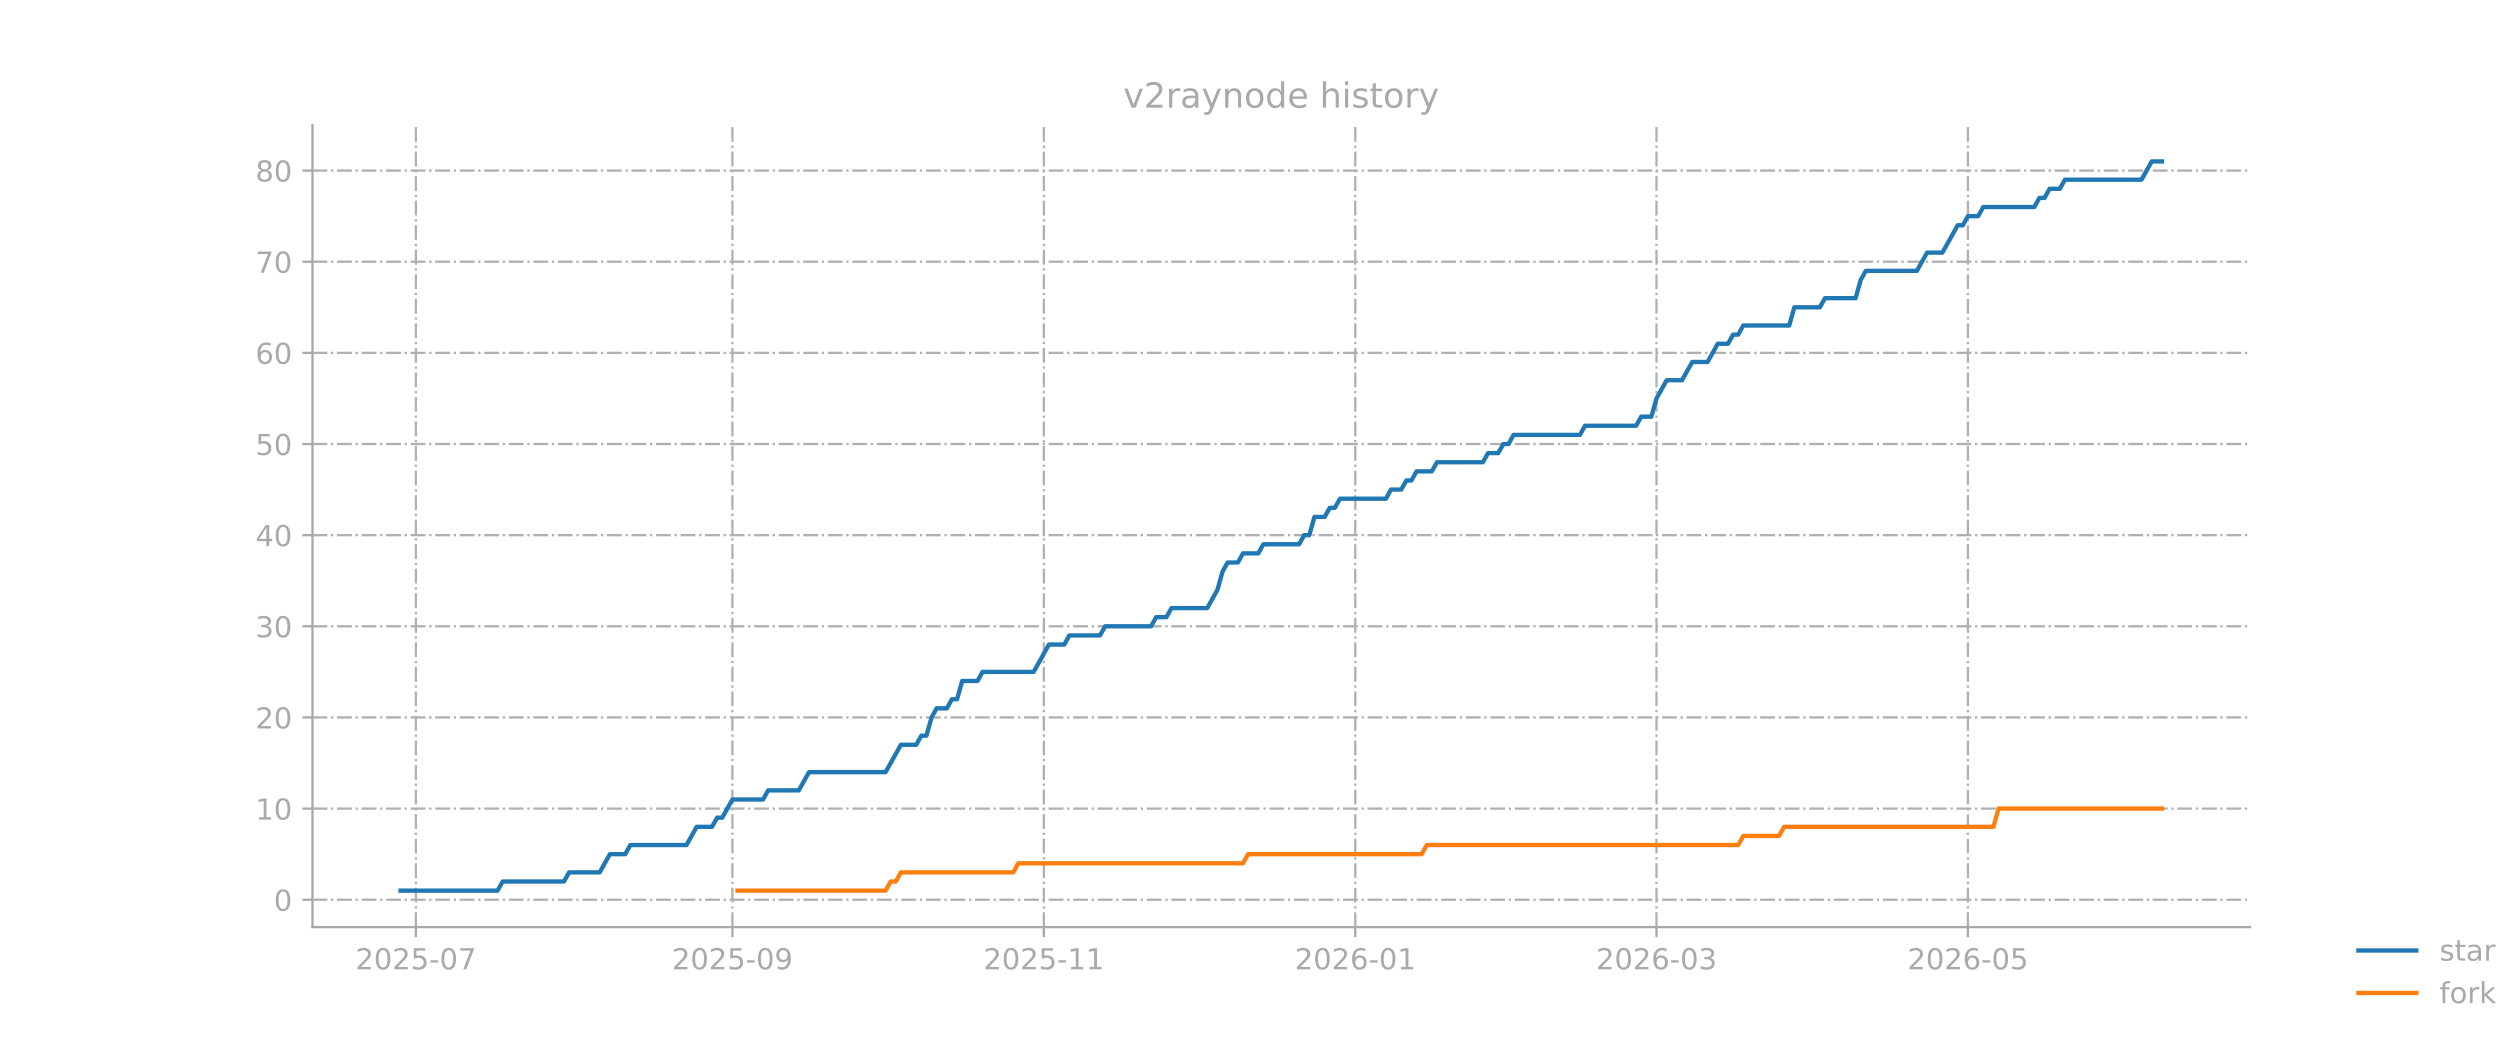
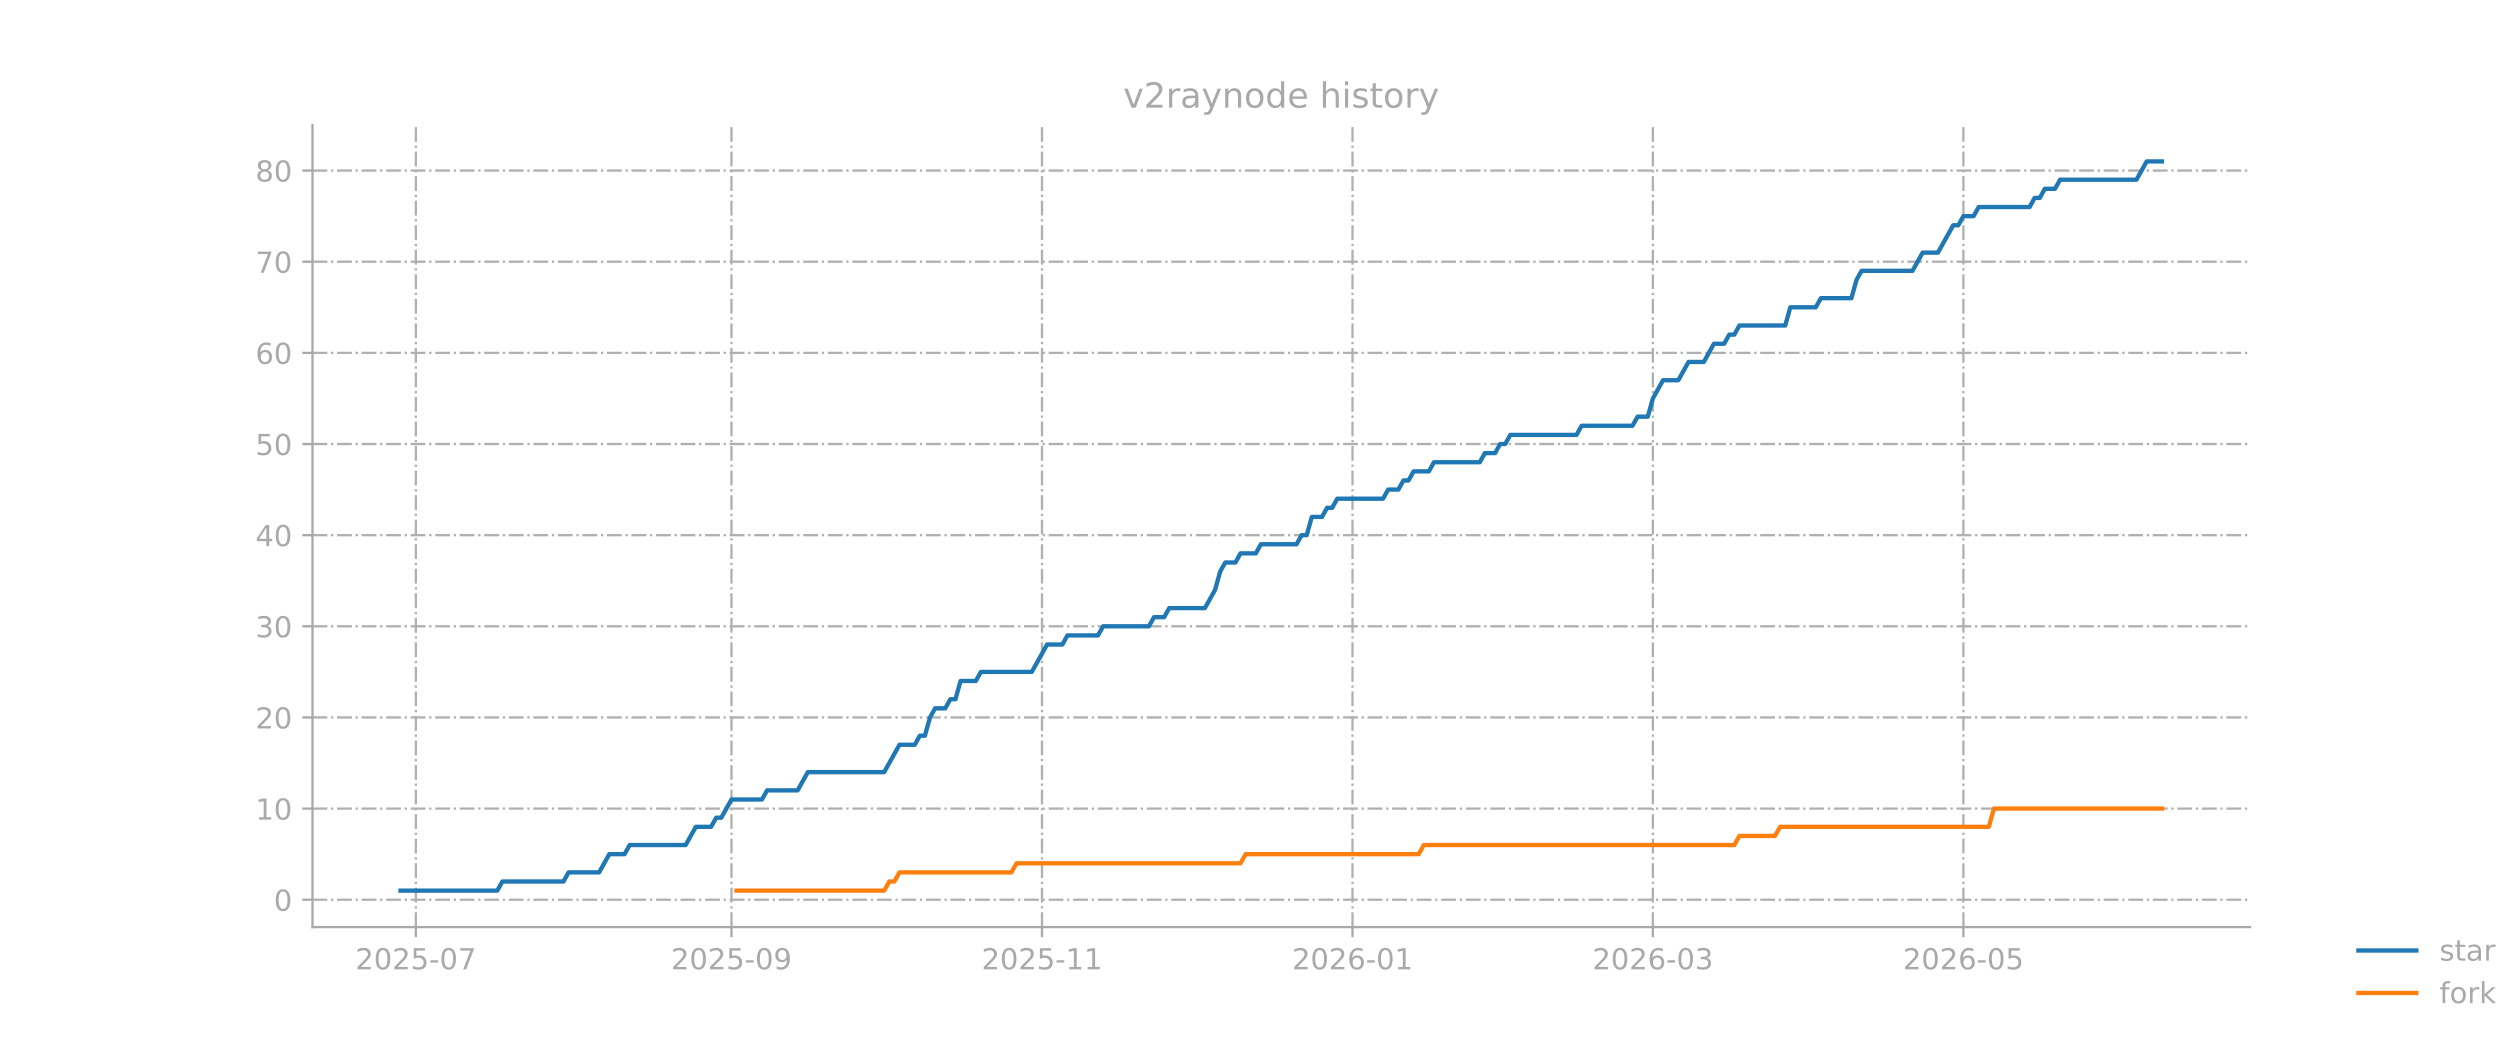
<svg xmlns="http://www.w3.org/2000/svg" xmlns:xlink="http://www.w3.org/1999/xlink" width="864pt" height="360pt" viewBox="0 0 864 360" version="1.1">
  <defs>
    <style type="text/css">*{stroke-linejoin: round; stroke-linecap: butt}</style>
  </defs>
  <g id="figure_1">
    <g id="patch_1">
      <path d="M 0 360  L 864 360  L 864 0  L 0 0  L 0 360  z " style="fill: none; opacity: 0" />
    </g>
    <g id="axes_1">
      <g id="patch_2">
        <path d="M 108 320.4  L 777.6 320.4  L 777.6 43.2  L 108 43.2  L 108 320.4  z " style="fill: none; opacity: 0" />
      </g>
      <g id="matplotlib.axis_1">
        <g id="xtick_1">
          <g id="line2d_1">
-             <path d="M 143.73 320.4  L 143.73 43.2  " clip-path="url(#pd74d52bba5)" style="fill: none; stroke-dasharray: 5.12,1.28,0.8,1.28; stroke-dashoffset: 0; stroke: #b0b0b0; stroke-width: 0.8" />
+             <path d="M 143.714 320.4  L 143.714 43.2  " clip-path="url(#p97d0ba4c2c)" style="fill: none; stroke-dasharray: 5.12,1.28,0.8,1.28; stroke-dashoffset: 0; stroke: #b0b0b0; stroke-width: 0.8" />
          </g>
          <g id="line2d_2">
            <defs>
-               <path id="md2dadc2d61" d="M 0 0  L 0 3.5  " style="stroke: #a9a9a9; stroke-width: 0.8" />
+               <path id="m8e3e4c1f73" d="M 0 0  L 0 3.5  " style="stroke: #a9a9a9; stroke-width: 0.8" />
            </defs>
            <g>
-               <use xlink:href="#md2dadc2d61" x="143.73" y="320.4" style="fill: #a9a9a9; stroke: #a9a9a9; stroke-width: 0.8" />
+               <use xlink:href="#m8e3e4c1f73" x="143.714" y="320.4" style="fill: #a9a9a9; stroke: #a9a9a9; stroke-width: 0.8" />
            </g>
          </g>
          <g id="text_1">
-             <g style="fill: #a9a9a9" transform="translate(122.8382 334.9984) scale(0.1 -0.1)">
+             <g style="fill: #a9a9a9" transform="translate(122.8229 334.9984) scale(0.1 -0.1)">
              <defs>
                <path id="DejaVuSans-32" d="M 1228 531  L 3431 531  L 3431 0  L 469 0  L 469 531  Q 828 903 1448 1529  Q 2069 2156 2228 2338  Q 2531 2678 2651 2914  Q 2772 3150 2772 3378  Q 2772 3750 2511 3984  Q 2250 4219 1831 4219  Q 1534 4219 1204 4116  Q 875 4013 500 3803  L 500 4441  Q 881 4594 1212 4672  Q 1544 4750 1819 4750  Q 2544 4750 2975 4387  Q 3406 4025 3406 3419  Q 3406 3131 3298 2873  Q 3191 2616 2906 2266  Q 2828 2175 2409 1742  Q 1991 1309 1228 531  z " transform="scale(0.015625)" />
                <path id="DejaVuSans-30" d="M 2034 4250  Q 1547 4250 1301 3770  Q 1056 3291 1056 2328  Q 1056 1369 1301 889  Q 1547 409 2034 409  Q 2525 409 2770 889  Q 3016 1369 3016 2328  Q 3016 3291 2770 3770  Q 2525 4250 2034 4250  z M 2034 4750  Q 2819 4750 3233 4129  Q 3647 3509 3647 2328  Q 3647 1150 3233 529  Q 2819 -91 2034 -91  Q 1250 -91 836 529  Q 422 1150 422 2328  Q 422 3509 836 4129  Q 1250 4750 2034 4750  z " transform="scale(0.015625)" />
                <path id="DejaVuSans-35" d="M 691 4666  L 3169 4666  L 3169 4134  L 1269 4134  L 1269 2991  Q 1406 3038 1543 3061  Q 1681 3084 1819 3084  Q 2600 3084 3056 2656  Q 3513 2228 3513 1497  Q 3513 744 3044 326  Q 2575 -91 1722 -91  Q 1428 -91 1123 -41  Q 819 9 494 109  L 494 744  Q 775 591 1075 516  Q 1375 441 1709 441  Q 2250 441 2565 725  Q 2881 1009 2881 1497  Q 2881 1984 2565 2268  Q 2250 2553 1709 2553  Q 1456 2553 1204 2497  Q 953 2441 691 2322  L 691 4666  z " transform="scale(0.015625)" />
                <path id="DejaVuSans-2d" d="M 313 2009  L 1997 2009  L 1997 1497  L 313 1497  L 313 2009  z " transform="scale(0.015625)" />
                <path id="DejaVuSans-37" d="M 525 4666  L 3525 4666  L 3525 4397  L 1831 0  L 1172 0  L 2766 4134  L 525 4134  L 525 4666  z " transform="scale(0.015625)" />
              </defs>
              <use xlink:href="#DejaVuSans-32" />
              <use xlink:href="#DejaVuSans-30" transform="translate(63.62305 0)" />
              <use xlink:href="#DejaVuSans-32" transform="translate(127.2461 0)" />
              <use xlink:href="#DejaVuSans-35" transform="translate(190.8691 0)" />
              <use xlink:href="#DejaVuSans-2d" transform="translate(254.4922 0)" />
              <use xlink:href="#DejaVuSans-30" transform="translate(290.5762 0)" />
              <use xlink:href="#DejaVuSans-37" transform="translate(354.1992 0)" />
            </g>
          </g>
        </g>
        <g id="xtick_2">
          <g id="line2d_3">
-             <path d="M 253.124 320.4  L 253.124 43.2  " clip-path="url(#pd74d52bba5)" style="fill: none; stroke-dasharray: 5.12,1.28,0.8,1.28; stroke-dashoffset: 0; stroke: #b0b0b0; stroke-width: 0.8" />
+             <path d="M 252.793 320.4  L 252.793 43.2  " clip-path="url(#p97d0ba4c2c)" style="fill: none; stroke-dasharray: 5.12,1.28,0.8,1.28; stroke-dashoffset: 0; stroke: #b0b0b0; stroke-width: 0.8" />
          </g>
          <g id="line2d_4">
            <g>
-               <use xlink:href="#md2dadc2d61" x="253.124" y="320.4" style="fill: #a9a9a9; stroke: #a9a9a9; stroke-width: 0.8" />
+               <use xlink:href="#m8e3e4c1f73" x="252.793" y="320.4" style="fill: #a9a9a9; stroke: #a9a9a9; stroke-width: 0.8" />
            </g>
          </g>
          <g id="text_2">
-             <g style="fill: #a9a9a9" transform="translate(232.2327 334.9984) scale(0.1 -0.1)">
+             <g style="fill: #a9a9a9" transform="translate(231.9012 334.9984) scale(0.1 -0.1)">
              <defs>
                <path id="DejaVuSans-39" d="M 703 97  L 703 672  Q 941 559 1184 500  Q 1428 441 1663 441  Q 2288 441 2617 861  Q 2947 1281 2994 2138  Q 2813 1869 2534 1725  Q 2256 1581 1919 1581  Q 1219 1581 811 2004  Q 403 2428 403 3163  Q 403 3881 828 4315  Q 1253 4750 1959 4750  Q 2769 4750 3195 4129  Q 3622 3509 3622 2328  Q 3622 1225 3098 567  Q 2575 -91 1691 -91  Q 1453 -91 1209 -44  Q 966 3 703 97  z M 1959 2075  Q 2384 2075 2632 2365  Q 2881 2656 2881 3163  Q 2881 3666 2632 3958  Q 2384 4250 1959 4250  Q 1534 4250 1286 3958  Q 1038 3666 1038 3163  Q 1038 2656 1286 2365  Q 1534 2075 1959 2075  z " transform="scale(0.015625)" />
              </defs>
              <use xlink:href="#DejaVuSans-32" />
              <use xlink:href="#DejaVuSans-30" transform="translate(63.62305 0)" />
              <use xlink:href="#DejaVuSans-32" transform="translate(127.2461 0)" />
              <use xlink:href="#DejaVuSans-35" transform="translate(190.8691 0)" />
              <use xlink:href="#DejaVuSans-2d" transform="translate(254.4922 0)" />
              <use xlink:href="#DejaVuSans-30" transform="translate(290.5762 0)" />
              <use xlink:href="#DejaVuSans-39" transform="translate(354.1992 0)" />
            </g>
          </g>
        </g>
        <g id="xtick_3">
          <g id="line2d_5">
-             <path d="M 360.754 320.4  L 360.754 43.2  " clip-path="url(#pd74d52bba5)" style="fill: none; stroke-dasharray: 5.12,1.28,0.8,1.28; stroke-dashoffset: 0; stroke: #b0b0b0; stroke-width: 0.8" />
+             <path d="M 360.112 320.4  L 360.112 43.2  " clip-path="url(#p97d0ba4c2c)" style="fill: none; stroke-dasharray: 5.12,1.28,0.8,1.28; stroke-dashoffset: 0; stroke: #b0b0b0; stroke-width: 0.8" />
          </g>
          <g id="line2d_6">
            <g>
-               <use xlink:href="#md2dadc2d61" x="360.754" y="320.4" style="fill: #a9a9a9; stroke: #a9a9a9; stroke-width: 0.8" />
+               <use xlink:href="#m8e3e4c1f73" x="360.112" y="320.4" style="fill: #a9a9a9; stroke: #a9a9a9; stroke-width: 0.8" />
            </g>
          </g>
          <g id="text_3">
-             <g style="fill: #a9a9a9" transform="translate(339.8627 334.9984) scale(0.1 -0.1)">
+             <g style="fill: #a9a9a9" transform="translate(339.2202 334.9984) scale(0.1 -0.1)">
              <defs>
                <path id="DejaVuSans-31" d="M 794 531  L 1825 531  L 1825 4091  L 703 3866  L 703 4441  L 1819 4666  L 2450 4666  L 2450 531  L 3481 531  L 3481 0  L 794 0  L 794 531  z " transform="scale(0.015625)" />
              </defs>
              <use xlink:href="#DejaVuSans-32" />
              <use xlink:href="#DejaVuSans-30" transform="translate(63.62305 0)" />
              <use xlink:href="#DejaVuSans-32" transform="translate(127.2461 0)" />
              <use xlink:href="#DejaVuSans-35" transform="translate(190.8691 0)" />
              <use xlink:href="#DejaVuSans-2d" transform="translate(254.4922 0)" />
              <use xlink:href="#DejaVuSans-31" transform="translate(290.5762 0)" />
              <use xlink:href="#DejaVuSans-31" transform="translate(354.1992 0)" />
            </g>
          </g>
        </g>
        <g id="xtick_4">
          <g id="line2d_7">
-             <path d="M 468.384 320.4  L 468.384 43.2  " clip-path="url(#pd74d52bba5)" style="fill: none; stroke-dasharray: 5.12,1.28,0.8,1.28; stroke-dashoffset: 0; stroke: #b0b0b0; stroke-width: 0.8" />
+             <path d="M 467.431 320.4  L 467.431 43.2  " clip-path="url(#p97d0ba4c2c)" style="fill: none; stroke-dasharray: 5.12,1.28,0.8,1.28; stroke-dashoffset: 0; stroke: #b0b0b0; stroke-width: 0.8" />
          </g>
          <g id="line2d_8">
            <g>
-               <use xlink:href="#md2dadc2d61" x="468.384" y="320.4" style="fill: #a9a9a9; stroke: #a9a9a9; stroke-width: 0.8" />
+               <use xlink:href="#m8e3e4c1f73" x="467.431" y="320.4" style="fill: #a9a9a9; stroke: #a9a9a9; stroke-width: 0.8" />
            </g>
          </g>
          <g id="text_4">
-             <g style="fill: #a9a9a9" transform="translate(447.4928 334.9984) scale(0.1 -0.1)">
+             <g style="fill: #a9a9a9" transform="translate(446.5392 334.9984) scale(0.1 -0.1)">
              <defs>
                <path id="DejaVuSans-36" d="M 2113 2584  Q 1688 2584 1439 2293  Q 1191 2003 1191 1497  Q 1191 994 1439 701  Q 1688 409 2113 409  Q 2538 409 2786 701  Q 3034 994 3034 1497  Q 3034 2003 2786 2293  Q 2538 2584 2113 2584  z M 3366 4563  L 3366 3988  Q 3128 4100 2886 4159  Q 2644 4219 2406 4219  Q 1781 4219 1451 3797  Q 1122 3375 1075 2522  Q 1259 2794 1537 2939  Q 1816 3084 2150 3084  Q 2853 3084 3261 2657  Q 3669 2231 3669 1497  Q 3669 778 3244 343  Q 2819 -91 2113 -91  Q 1303 -91 875 529  Q 447 1150 447 2328  Q 447 3434 972 4092  Q 1497 4750 2381 4750  Q 2619 4750 2861 4703  Q 3103 4656 3366 4563  z " transform="scale(0.015625)" />
              </defs>
              <use xlink:href="#DejaVuSans-32" />
              <use xlink:href="#DejaVuSans-30" transform="translate(63.62305 0)" />
              <use xlink:href="#DejaVuSans-32" transform="translate(127.2461 0)" />
              <use xlink:href="#DejaVuSans-36" transform="translate(190.8691 0)" />
              <use xlink:href="#DejaVuSans-2d" transform="translate(254.4922 0)" />
              <use xlink:href="#DejaVuSans-30" transform="translate(290.5762 0)" />
              <use xlink:href="#DejaVuSans-31" transform="translate(354.1992 0)" />
            </g>
          </g>
        </g>
        <g id="xtick_5">
          <g id="line2d_9">
-             <path d="M 572.485 320.4  L 572.485 43.2  " clip-path="url(#pd74d52bba5)" style="fill: none; stroke-dasharray: 5.12,1.28,0.8,1.28; stroke-dashoffset: 0; stroke: #b0b0b0; stroke-width: 0.8" />
+             <path d="M 571.231 320.4  L 571.231 43.2  " clip-path="url(#p97d0ba4c2c)" style="fill: none; stroke-dasharray: 5.12,1.28,0.8,1.28; stroke-dashoffset: 0; stroke: #b0b0b0; stroke-width: 0.8" />
          </g>
          <g id="line2d_10">
            <g>
-               <use xlink:href="#md2dadc2d61" x="572.485" y="320.4" style="fill: #a9a9a9; stroke: #a9a9a9; stroke-width: 0.8" />
+               <use xlink:href="#m8e3e4c1f73" x="571.231" y="320.4" style="fill: #a9a9a9; stroke: #a9a9a9; stroke-width: 0.8" />
            </g>
          </g>
          <g id="text_5">
-             <g style="fill: #a9a9a9" transform="translate(551.594 334.9984) scale(0.1 -0.1)">
+             <g style="fill: #a9a9a9" transform="translate(550.3395 334.9984) scale(0.1 -0.1)">
              <defs>
                <path id="DejaVuSans-33" d="M 2597 2516  Q 3050 2419 3304 2112  Q 3559 1806 3559 1356  Q 3559 666 3084 287  Q 2609 -91 1734 -91  Q 1441 -91 1130 -33  Q 819 25 488 141  L 488 750  Q 750 597 1062 519  Q 1375 441 1716 441  Q 2309 441 2620 675  Q 2931 909 2931 1356  Q 2931 1769 2642 2001  Q 2353 2234 1838 2234  L 1294 2234  L 1294 2753  L 1863 2753  Q 2328 2753 2575 2939  Q 2822 3125 2822 3475  Q 2822 3834 2567 4026  Q 2313 4219 1838 4219  Q 1578 4219 1281 4162  Q 984 4106 628 3988  L 628 4550  Q 988 4650 1302 4700  Q 1616 4750 1894 4750  Q 2613 4750 3031 4423  Q 3450 4097 3450 3541  Q 3450 3153 3228 2886  Q 3006 2619 2597 2516  z " transform="scale(0.015625)" />
              </defs>
              <use xlink:href="#DejaVuSans-32" />
              <use xlink:href="#DejaVuSans-30" transform="translate(63.62305 0)" />
              <use xlink:href="#DejaVuSans-32" transform="translate(127.2461 0)" />
              <use xlink:href="#DejaVuSans-36" transform="translate(190.8691 0)" />
              <use xlink:href="#DejaVuSans-2d" transform="translate(254.4922 0)" />
              <use xlink:href="#DejaVuSans-30" transform="translate(290.5762 0)" />
              <use xlink:href="#DejaVuSans-33" transform="translate(354.1992 0)" />
            </g>
          </g>
        </g>
        <g id="xtick_6">
          <g id="line2d_11">
-             <path d="M 680.115 320.4  L 680.115 43.2  " clip-path="url(#pd74d52bba5)" style="fill: none; stroke-dasharray: 5.12,1.28,0.8,1.28; stroke-dashoffset: 0; stroke: #b0b0b0; stroke-width: 0.8" />
+             <path d="M 678.55 320.4  L 678.55 43.2  " clip-path="url(#p97d0ba4c2c)" style="fill: none; stroke-dasharray: 5.12,1.28,0.8,1.28; stroke-dashoffset: 0; stroke: #b0b0b0; stroke-width: 0.8" />
          </g>
          <g id="line2d_12">
            <g>
-               <use xlink:href="#md2dadc2d61" x="680.115" y="320.4" style="fill: #a9a9a9; stroke: #a9a9a9; stroke-width: 0.8" />
+               <use xlink:href="#m8e3e4c1f73" x="678.55" y="320.4" style="fill: #a9a9a9; stroke: #a9a9a9; stroke-width: 0.8" />
            </g>
          </g>
          <g id="text_6">
-             <g style="fill: #a9a9a9" transform="translate(659.224 334.9984) scale(0.1 -0.1)">
+             <g style="fill: #a9a9a9" transform="translate(657.6585 334.9984) scale(0.1 -0.1)">
              <use xlink:href="#DejaVuSans-32" />
              <use xlink:href="#DejaVuSans-30" transform="translate(63.62305 0)" />
              <use xlink:href="#DejaVuSans-32" transform="translate(127.2461 0)" />
              <use xlink:href="#DejaVuSans-36" transform="translate(190.8691 0)" />
              <use xlink:href="#DejaVuSans-2d" transform="translate(254.4922 0)" />
              <use xlink:href="#DejaVuSans-30" transform="translate(290.5762 0)" />
              <use xlink:href="#DejaVuSans-35" transform="translate(354.1992 0)" />
            </g>
          </g>
        </g>
      </g>
      <g id="matplotlib.axis_2">
        <g id="ytick_1">
          <g id="line2d_13">
-             <path d="M 108 310.95  L 777.6 310.95  " clip-path="url(#pd74d52bba5)" style="fill: none; stroke-dasharray: 5.12,1.28,0.8,1.28; stroke-dashoffset: 0; stroke: #b0b0b0; stroke-width: 0.8" />
+             <path d="M 108 310.95  L 777.6 310.95  " clip-path="url(#p97d0ba4c2c)" style="fill: none; stroke-dasharray: 5.12,1.28,0.8,1.28; stroke-dashoffset: 0; stroke: #b0b0b0; stroke-width: 0.8" />
          </g>
          <g id="line2d_14">
            <defs>
-               <path id="mb1d647d93f" d="M 0 0  L -3.5 0  " style="stroke: #a9a9a9; stroke-width: 0.8" />
+               <path id="mb22a4bbfd2" d="M 0 0  L -3.5 0  " style="stroke: #a9a9a9; stroke-width: 0.8" />
            </defs>
            <g>
-               <use xlink:href="#mb1d647d93f" x="108" y="310.95" style="fill: #a9a9a9; stroke: #a9a9a9; stroke-width: 0.8" />
+               <use xlink:href="#mb22a4bbfd2" x="108" y="310.95" style="fill: #a9a9a9; stroke: #a9a9a9; stroke-width: 0.8" />
            </g>
          </g>
          <g id="text_7">
            <g style="fill: #a9a9a9" transform="translate(94.6375 314.7492) scale(0.1 -0.1)">
              <use xlink:href="#DejaVuSans-30" />
            </g>
          </g>
        </g>
        <g id="ytick_2">
          <g id="line2d_15">
-             <path d="M 108 279.45  L 777.6 279.45  " clip-path="url(#pd74d52bba5)" style="fill: none; stroke-dasharray: 5.12,1.28,0.8,1.28; stroke-dashoffset: 0; stroke: #b0b0b0; stroke-width: 0.8" />
+             <path d="M 108 279.45  L 777.6 279.45  " clip-path="url(#p97d0ba4c2c)" style="fill: none; stroke-dasharray: 5.12,1.28,0.8,1.28; stroke-dashoffset: 0; stroke: #b0b0b0; stroke-width: 0.8" />
          </g>
          <g id="line2d_16">
            <g>
-               <use xlink:href="#mb1d647d93f" x="108" y="279.45" style="fill: #a9a9a9; stroke: #a9a9a9; stroke-width: 0.8" />
+               <use xlink:href="#mb22a4bbfd2" x="108" y="279.45" style="fill: #a9a9a9; stroke: #a9a9a9; stroke-width: 0.8" />
            </g>
          </g>
          <g id="text_8">
            <g style="fill: #a9a9a9" transform="translate(88.275 283.2492) scale(0.1 -0.1)">
              <use xlink:href="#DejaVuSans-31" />
              <use xlink:href="#DejaVuSans-30" transform="translate(63.62305 0)" />
            </g>
          </g>
        </g>
        <g id="ytick_3">
          <g id="line2d_17">
-             <path d="M 108 247.95  L 777.6 247.95  " clip-path="url(#pd74d52bba5)" style="fill: none; stroke-dasharray: 5.12,1.28,0.8,1.28; stroke-dashoffset: 0; stroke: #b0b0b0; stroke-width: 0.8" />
+             <path d="M 108 247.95  L 777.6 247.95  " clip-path="url(#p97d0ba4c2c)" style="fill: none; stroke-dasharray: 5.12,1.28,0.8,1.28; stroke-dashoffset: 0; stroke: #b0b0b0; stroke-width: 0.8" />
          </g>
          <g id="line2d_18">
            <g>
-               <use xlink:href="#mb1d647d93f" x="108" y="247.95" style="fill: #a9a9a9; stroke: #a9a9a9; stroke-width: 0.8" />
+               <use xlink:href="#mb22a4bbfd2" x="108" y="247.95" style="fill: #a9a9a9; stroke: #a9a9a9; stroke-width: 0.8" />
            </g>
          </g>
          <g id="text_9">
            <g style="fill: #a9a9a9" transform="translate(88.275 251.7492) scale(0.1 -0.1)">
              <use xlink:href="#DejaVuSans-32" />
              <use xlink:href="#DejaVuSans-30" transform="translate(63.62305 0)" />
            </g>
          </g>
        </g>
        <g id="ytick_4">
          <g id="line2d_19">
-             <path d="M 108 216.45  L 777.6 216.45  " clip-path="url(#pd74d52bba5)" style="fill: none; stroke-dasharray: 5.12,1.28,0.8,1.28; stroke-dashoffset: 0; stroke: #b0b0b0; stroke-width: 0.8" />
+             <path d="M 108 216.45  L 777.6 216.45  " clip-path="url(#p97d0ba4c2c)" style="fill: none; stroke-dasharray: 5.12,1.28,0.8,1.28; stroke-dashoffset: 0; stroke: #b0b0b0; stroke-width: 0.8" />
          </g>
          <g id="line2d_20">
            <g>
-               <use xlink:href="#mb1d647d93f" x="108" y="216.45" style="fill: #a9a9a9; stroke: #a9a9a9; stroke-width: 0.8" />
+               <use xlink:href="#mb22a4bbfd2" x="108" y="216.45" style="fill: #a9a9a9; stroke: #a9a9a9; stroke-width: 0.8" />
            </g>
          </g>
          <g id="text_10">
            <g style="fill: #a9a9a9" transform="translate(88.275 220.2492) scale(0.1 -0.1)">
              <use xlink:href="#DejaVuSans-33" />
              <use xlink:href="#DejaVuSans-30" transform="translate(63.62305 0)" />
            </g>
          </g>
        </g>
        <g id="ytick_5">
          <g id="line2d_21">
-             <path d="M 108 184.95  L 777.6 184.95  " clip-path="url(#pd74d52bba5)" style="fill: none; stroke-dasharray: 5.12,1.28,0.8,1.28; stroke-dashoffset: 0; stroke: #b0b0b0; stroke-width: 0.8" />
+             <path d="M 108 184.95  L 777.6 184.95  " clip-path="url(#p97d0ba4c2c)" style="fill: none; stroke-dasharray: 5.12,1.28,0.8,1.28; stroke-dashoffset: 0; stroke: #b0b0b0; stroke-width: 0.8" />
          </g>
          <g id="line2d_22">
            <g>
-               <use xlink:href="#mb1d647d93f" x="108" y="184.95" style="fill: #a9a9a9; stroke: #a9a9a9; stroke-width: 0.8" />
+               <use xlink:href="#mb22a4bbfd2" x="108" y="184.95" style="fill: #a9a9a9; stroke: #a9a9a9; stroke-width: 0.8" />
            </g>
          </g>
          <g id="text_11">
            <g style="fill: #a9a9a9" transform="translate(88.275 188.7492) scale(0.1 -0.1)">
              <defs>
                <path id="DejaVuSans-34" d="M 2419 4116  L 825 1625  L 2419 1625  L 2419 4116  z M 2253 4666  L 3047 4666  L 3047 1625  L 3713 1625  L 3713 1100  L 3047 1100  L 3047 0  L 2419 0  L 2419 1100  L 313 1100  L 313 1709  L 2253 4666  z " transform="scale(0.015625)" />
              </defs>
              <use xlink:href="#DejaVuSans-34" />
              <use xlink:href="#DejaVuSans-30" transform="translate(63.62305 0)" />
            </g>
          </g>
        </g>
        <g id="ytick_6">
          <g id="line2d_23">
-             <path d="M 108 153.45  L 777.6 153.45  " clip-path="url(#pd74d52bba5)" style="fill: none; stroke-dasharray: 5.12,1.28,0.8,1.28; stroke-dashoffset: 0; stroke: #b0b0b0; stroke-width: 0.8" />
+             <path d="M 108 153.45  L 777.6 153.45  " clip-path="url(#p97d0ba4c2c)" style="fill: none; stroke-dasharray: 5.12,1.28,0.8,1.28; stroke-dashoffset: 0; stroke: #b0b0b0; stroke-width: 0.8" />
          </g>
          <g id="line2d_24">
            <g>
-               <use xlink:href="#mb1d647d93f" x="108" y="153.45" style="fill: #a9a9a9; stroke: #a9a9a9; stroke-width: 0.8" />
+               <use xlink:href="#mb22a4bbfd2" x="108" y="153.45" style="fill: #a9a9a9; stroke: #a9a9a9; stroke-width: 0.8" />
            </g>
          </g>
          <g id="text_12">
            <g style="fill: #a9a9a9" transform="translate(88.275 157.2492) scale(0.1 -0.1)">
              <use xlink:href="#DejaVuSans-35" />
              <use xlink:href="#DejaVuSans-30" transform="translate(63.62305 0)" />
            </g>
          </g>
        </g>
        <g id="ytick_7">
          <g id="line2d_25">
-             <path d="M 108 121.95  L 777.6 121.95  " clip-path="url(#pd74d52bba5)" style="fill: none; stroke-dasharray: 5.12,1.28,0.8,1.28; stroke-dashoffset: 0; stroke: #b0b0b0; stroke-width: 0.8" />
+             <path d="M 108 121.95  L 777.6 121.95  " clip-path="url(#p97d0ba4c2c)" style="fill: none; stroke-dasharray: 5.12,1.28,0.8,1.28; stroke-dashoffset: 0; stroke: #b0b0b0; stroke-width: 0.8" />
          </g>
          <g id="line2d_26">
            <g>
-               <use xlink:href="#mb1d647d93f" x="108" y="121.95" style="fill: #a9a9a9; stroke: #a9a9a9; stroke-width: 0.8" />
+               <use xlink:href="#mb22a4bbfd2" x="108" y="121.95" style="fill: #a9a9a9; stroke: #a9a9a9; stroke-width: 0.8" />
            </g>
          </g>
          <g id="text_13">
            <g style="fill: #a9a9a9" transform="translate(88.275 125.7492) scale(0.1 -0.1)">
              <use xlink:href="#DejaVuSans-36" />
              <use xlink:href="#DejaVuSans-30" transform="translate(63.62305 0)" />
            </g>
          </g>
        </g>
        <g id="ytick_8">
          <g id="line2d_27">
-             <path d="M 108 90.45  L 777.6 90.45  " clip-path="url(#pd74d52bba5)" style="fill: none; stroke-dasharray: 5.12,1.28,0.8,1.28; stroke-dashoffset: 0; stroke: #b0b0b0; stroke-width: 0.8" />
+             <path d="M 108 90.45  L 777.6 90.45  " clip-path="url(#p97d0ba4c2c)" style="fill: none; stroke-dasharray: 5.12,1.28,0.8,1.28; stroke-dashoffset: 0; stroke: #b0b0b0; stroke-width: 0.8" />
          </g>
          <g id="line2d_28">
            <g>
-               <use xlink:href="#mb1d647d93f" x="108" y="90.45" style="fill: #a9a9a9; stroke: #a9a9a9; stroke-width: 0.8" />
+               <use xlink:href="#mb22a4bbfd2" x="108" y="90.45" style="fill: #a9a9a9; stroke: #a9a9a9; stroke-width: 0.8" />
            </g>
          </g>
          <g id="text_14">
            <g style="fill: #a9a9a9" transform="translate(88.275 94.24922) scale(0.1 -0.1)">
              <use xlink:href="#DejaVuSans-37" />
              <use xlink:href="#DejaVuSans-30" transform="translate(63.62305 0)" />
            </g>
          </g>
        </g>
        <g id="ytick_9">
          <g id="line2d_29">
-             <path d="M 108 58.95  L 777.6 58.95  " clip-path="url(#pd74d52bba5)" style="fill: none; stroke-dasharray: 5.12,1.28,0.8,1.28; stroke-dashoffset: 0; stroke: #b0b0b0; stroke-width: 0.8" />
+             <path d="M 108 58.95  L 777.6 58.95  " clip-path="url(#p97d0ba4c2c)" style="fill: none; stroke-dasharray: 5.12,1.28,0.8,1.28; stroke-dashoffset: 0; stroke: #b0b0b0; stroke-width: 0.8" />
          </g>
          <g id="line2d_30">
            <g>
-               <use xlink:href="#mb1d647d93f" x="108" y="58.95" style="fill: #a9a9a9; stroke: #a9a9a9; stroke-width: 0.8" />
+               <use xlink:href="#mb22a4bbfd2" x="108" y="58.95" style="fill: #a9a9a9; stroke: #a9a9a9; stroke-width: 0.8" />
            </g>
          </g>
          <g id="text_15">
            <g style="fill: #a9a9a9" transform="translate(88.275 62.74922) scale(0.1 -0.1)">
              <defs>
                <path id="DejaVuSans-38" d="M 2034 2216  Q 1584 2216 1326 1975  Q 1069 1734 1069 1313  Q 1069 891 1326 650  Q 1584 409 2034 409  Q 2484 409 2743 651  Q 3003 894 3003 1313  Q 3003 1734 2745 1975  Q 2488 2216 2034 2216  z M 1403 2484  Q 997 2584 770 2862  Q 544 3141 544 3541  Q 544 4100 942 4425  Q 1341 4750 2034 4750  Q 2731 4750 3128 4425  Q 3525 4100 3525 3541  Q 3525 3141 3298 2862  Q 3072 2584 2669 2484  Q 3125 2378 3379 2068  Q 3634 1759 3634 1313  Q 3634 634 3220 271  Q 2806 -91 2034 -91  Q 1263 -91 848 271  Q 434 634 434 1313  Q 434 1759 690 2068  Q 947 2378 1403 2484  z M 1172 3481  Q 1172 3119 1398 2916  Q 1625 2713 2034 2713  Q 2441 2713 2670 2916  Q 2900 3119 2900 3481  Q 2900 3844 2670 4047  Q 2441 4250 2034 4250  Q 1625 4250 1398 4047  Q 1172 3844 1172 3481  z " transform="scale(0.015625)" />
              </defs>
              <use xlink:href="#DejaVuSans-38" />
              <use xlink:href="#DejaVuSans-30" transform="translate(63.62305 0)" />
            </g>
          </g>
        </g>
      </g>
      <g id="line2d_31">
-         <path d="M 138.436 307.8  L 171.96 307.8  L 173.725 304.65  L 194.898 304.65  L 196.662 301.5  L 207.249 301.5  L 210.778 295.2  L 216.071 295.2  L 217.836 292.05  L 237.244 292.05  L 240.773 285.75  L 246.066 285.75  L 247.831 282.6  L 249.595 282.6  L 253.124 276.3  L 263.711 276.3  L 265.475 273.15  L 276.062 273.15  L 279.591 266.85  L 306.057 266.85  L 311.35 257.4  L 316.643 257.4  L 318.408 254.25  L 320.172 254.25  L 321.937 247.95  L 323.701 244.8  L 327.23 244.8  L 328.994 241.65  L 330.759 241.65  L 332.523 235.35  L 337.817 235.35  L 339.581 232.2  L 357.225 232.2  L 362.519 222.75  L 367.812 222.75  L 369.576 219.6  L 380.163 219.6  L 381.927 216.45  L 397.807 216.45  L 399.572 213.3  L 403.1 213.3  L 404.865 210.15  L 417.216 210.15  L 420.745 203.85  L 422.509 197.55  L 424.274 194.4  L 427.802 194.4  L 429.567 191.25  L 434.86 191.25  L 436.625 188.1  L 448.975 188.1  L 450.74 184.95  L 452.504 184.95  L 454.269 178.65  L 457.798 178.65  L 459.562 175.5  L 461.326 175.5  L 463.091 172.35  L 478.971 172.35  L 480.735 169.2  L 484.264 169.2  L 486.028 166.05  L 487.793 166.05  L 489.557 162.9  L 494.851 162.9  L 496.615 159.75  L 512.495 159.75  L 514.259 156.6  L 517.788 156.6  L 519.553 153.45  L 521.317 153.45  L 523.081 150.3  L 546.019 150.3  L 547.783 147.15  L 565.428 147.15  L 567.192 144  L 570.721 144  L 572.485 137.7  L 576.014 131.4  L 581.308 131.4  L 584.836 125.1  L 590.13 125.1  L 593.658 118.8  L 597.187 118.8  L 598.952 115.65  L 600.716 115.65  L 602.481 112.5  L 618.36 112.5  L 620.125 106.2  L 628.947 106.2  L 630.711 103.05  L 641.298 103.05  L 643.062 96.75  L 644.827 93.6  L 662.471 93.6  L 666 87.3  L 671.293 87.3  L 676.587 77.85  L 678.351 77.85  L 680.115 74.7  L 683.644 74.7  L 685.409 71.55  L 703.053 71.55  L 704.817 68.4  L 706.582 68.4  L 708.346 65.25  L 711.875 65.25  L 713.64 62.1  L 740.106 62.1  L 743.635 55.8  L 747.164 55.8  L 747.164 55.8  " clip-path="url(#pd74d52bba5)" style="fill: none; stroke: #1f77b4; stroke-width: 1.5; stroke-linecap: square" />
+         <path d="M 138.436 307.8  L 171.864 307.8  L 173.623 304.65  L 194.735 304.65  L 196.494 301.5  L 207.05 301.5  L 210.569 295.2  L 215.847 295.2  L 217.606 292.05  L 236.959 292.05  L 240.477 285.75  L 245.755 285.75  L 247.515 282.6  L 249.274 282.6  L 252.793 276.3  L 263.349 276.3  L 265.108 273.15  L 275.664 273.15  L 279.183 266.85  L 305.572 266.85  L 310.85 257.4  L 316.128 257.4  L 317.888 254.25  L 319.647 254.25  L 321.406 247.95  L 323.166 244.8  L 326.684 244.8  L 328.444 241.65  L 330.203 241.65  L 331.962 235.35  L 337.24 235.35  L 339 232.2  L 356.593 232.2  L 361.871 222.75  L 367.149 222.75  L 368.908 219.6  L 379.464 219.6  L 381.224 216.45  L 397.057 216.45  L 398.817 213.3  L 402.335 213.3  L 404.095 210.15  L 416.41 210.15  L 419.929 203.85  L 421.688 197.55  L 423.447 194.4  L 426.966 194.4  L 428.725 191.25  L 434.003 191.25  L 435.763 188.1  L 448.078 188.1  L 449.837 184.95  L 451.597 184.95  L 453.356 178.65  L 456.875 178.65  L 458.634 175.5  L 460.393 175.5  L 462.153 172.35  L 477.987 172.35  L 479.746 169.2  L 483.265 169.2  L 485.024 166.05  L 486.783 166.05  L 488.543 162.9  L 493.82 162.9  L 495.58 159.75  L 511.414 159.75  L 513.173 156.6  L 516.692 156.6  L 518.451 153.45  L 520.21 153.45  L 521.97 150.3  L 544.841 150.3  L 546.6 147.15  L 564.194 147.15  L 565.953 144  L 569.472 144  L 571.231 137.7  L 574.75 131.4  L 580.028 131.4  L 583.546 125.1  L 588.824 125.1  L 592.343 118.8  L 595.861 118.8  L 597.621 115.65  L 599.38 115.65  L 601.139 112.5  L 616.973 112.5  L 618.733 106.2  L 627.529 106.2  L 629.289 103.05  L 639.845 103.05  L 641.604 96.75  L 643.363 93.6  L 660.957 93.6  L 664.475 87.3  L 669.753 87.3  L 675.031 77.85  L 676.791 77.85  L 678.55 74.7  L 682.069 74.7  L 683.828 71.55  L 701.421 71.55  L 703.18 68.4  L 704.94 68.4  L 706.699 65.25  L 710.218 65.25  L 711.977 62.1  L 738.367 62.1  L 741.886 55.8  L 747.164 55.8  L 747.164 55.8  " clip-path="url(#p97d0ba4c2c)" style="fill: none; stroke: #1f77b4; stroke-width: 1.5; stroke-linecap: square" />
      </g>
      <g id="line2d_32">
-         <path d="M 254.889 307.8  L 306.057 307.8  L 307.821 304.65  L 309.586 304.65  L 311.35 301.5  L 350.168 301.5  L 351.932 298.35  L 429.567 298.35  L 431.331 295.2  L 491.322 295.2  L 493.086 292.05  L 600.716 292.05  L 602.481 288.9  L 614.832 288.9  L 616.596 285.75  L 688.938 285.75  L 690.702 279.45  L 747.164 279.45  L 747.164 279.45  " clip-path="url(#pd74d52bba5)" style="fill: none; stroke: #ff7f0e; stroke-width: 1.5; stroke-linecap: square" />
+         <path d="M 254.552 307.8  L 305.572 307.8  L 307.332 304.65  L 309.091 304.65  L 310.85 301.5  L 349.556 301.5  L 351.315 298.35  L 428.725 298.35  L 430.485 295.2  L 490.302 295.2  L 492.061 292.05  L 599.38 292.05  L 601.139 288.9  L 613.455 288.9  L 615.214 285.75  L 687.347 285.75  L 689.106 279.45  L 747.164 279.45  L 747.164 279.45  " clip-path="url(#p97d0ba4c2c)" style="fill: none; stroke: #ff7f0e; stroke-width: 1.5; stroke-linecap: square" />
      </g>
      <g id="patch_3">
        <path d="M 108 320.4  L 108 43.2  " style="fill: none; stroke: #a9a9a9; stroke-width: 0.8; stroke-linejoin: miter; stroke-linecap: square" />
      </g>
      <g id="patch_4">
        <path d="M 777.6 320.4  L 777.6 43.2  " style="fill: none" />
      </g>
      <g id="patch_5">
        <path d="M 108 320.4  L 777.6 320.4  " style="fill: none; stroke: #a9a9a9; stroke-width: 0.8; stroke-linejoin: miter; stroke-linecap: square" />
      </g>
      <g id="patch_6">
        <path d="M 108 43.2  L 777.6 43.2  " style="fill: none" />
      </g>
      <g id="text_16">
        <g style="fill: #a9a9a9" transform="translate(388.2188 37.2) scale(0.12 -0.12)">
          <defs>
            <path id="DejaVuSans-76" d="M 191 3500  L 800 3500  L 1894 563  L 2988 3500  L 3597 3500  L 2284 0  L 1503 0  L 191 3500  z " transform="scale(0.015625)" />
            <path id="DejaVuSans-72" d="M 2631 2963  Q 2534 3019 2420 3045  Q 2306 3072 2169 3072  Q 1681 3072 1420 2755  Q 1159 2438 1159 1844  L 1159 0  L 581 0  L 581 3500  L 1159 3500  L 1159 2956  Q 1341 3275 1631 3429  Q 1922 3584 2338 3584  Q 2397 3584 2469 3576  Q 2541 3569 2628 3553  L 2631 2963  z " transform="scale(0.015625)" />
            <path id="DejaVuSans-61" d="M 2194 1759  Q 1497 1759 1228 1600  Q 959 1441 959 1056  Q 959 750 1161 570  Q 1363 391 1709 391  Q 2188 391 2477 730  Q 2766 1069 2766 1631  L 2766 1759  L 2194 1759  z M 3341 1997  L 3341 0  L 2766 0  L 2766 531  Q 2569 213 2275 61  Q 1981 -91 1556 -91  Q 1019 -91 701 211  Q 384 513 384 1019  Q 384 1609 779 1909  Q 1175 2209 1959 2209  L 2766 2209  L 2766 2266  Q 2766 2663 2505 2880  Q 2244 3097 1772 3097  Q 1472 3097 1187 3025  Q 903 2953 641 2809  L 641 3341  Q 956 3463 1253 3523  Q 1550 3584 1831 3584  Q 2591 3584 2966 3190  Q 3341 2797 3341 1997  z " transform="scale(0.015625)" />
            <path id="DejaVuSans-79" d="M 2059 -325  Q 1816 -950 1584 -1140  Q 1353 -1331 966 -1331  L 506 -1331  L 506 -850  L 844 -850  Q 1081 -850 1212 -737  Q 1344 -625 1503 -206  L 1606 56  L 191 3500  L 800 3500  L 1894 763  L 2988 3500  L 3597 3500  L 2059 -325  z " transform="scale(0.015625)" />
            <path id="DejaVuSans-6e" d="M 3513 2113  L 3513 0  L 2938 0  L 2938 2094  Q 2938 2591 2744 2837  Q 2550 3084 2163 3084  Q 1697 3084 1428 2787  Q 1159 2491 1159 1978  L 1159 0  L 581 0  L 581 3500  L 1159 3500  L 1159 2956  Q 1366 3272 1645 3428  Q 1925 3584 2291 3584  Q 2894 3584 3203 3211  Q 3513 2838 3513 2113  z " transform="scale(0.015625)" />
            <path id="DejaVuSans-6f" d="M 1959 3097  Q 1497 3097 1228 2736  Q 959 2375 959 1747  Q 959 1119 1226 758  Q 1494 397 1959 397  Q 2419 397 2687 759  Q 2956 1122 2956 1747  Q 2956 2369 2687 2733  Q 2419 3097 1959 3097  z M 1959 3584  Q 2709 3584 3137 3096  Q 3566 2609 3566 1747  Q 3566 888 3137 398  Q 2709 -91 1959 -91  Q 1206 -91 779 398  Q 353 888 353 1747  Q 353 2609 779 3096  Q 1206 3584 1959 3584  z " transform="scale(0.015625)" />
            <path id="DejaVuSans-64" d="M 2906 2969  L 2906 4863  L 3481 4863  L 3481 0  L 2906 0  L 2906 525  Q 2725 213 2448 61  Q 2172 -91 1784 -91  Q 1150 -91 751 415  Q 353 922 353 1747  Q 353 2572 751 3078  Q 1150 3584 1784 3584  Q 2172 3584 2448 3432  Q 2725 3281 2906 2969  z M 947 1747  Q 947 1113 1208 752  Q 1469 391 1925 391  Q 2381 391 2643 752  Q 2906 1113 2906 1747  Q 2906 2381 2643 2742  Q 2381 3103 1925 3103  Q 1469 3103 1208 2742  Q 947 2381 947 1747  z " transform="scale(0.015625)" />
            <path id="DejaVuSans-65" d="M 3597 1894  L 3597 1613  L 953 1613  Q 991 1019 1311 708  Q 1631 397 2203 397  Q 2534 397 2845 478  Q 3156 559 3463 722  L 3463 178  Q 3153 47 2828 -22  Q 2503 -91 2169 -91  Q 1331 -91 842 396  Q 353 884 353 1716  Q 353 2575 817 3079  Q 1281 3584 2069 3584  Q 2775 3584 3186 3129  Q 3597 2675 3597 1894  z M 3022 2063  Q 3016 2534 2758 2815  Q 2500 3097 2075 3097  Q 1594 3097 1305 2825  Q 1016 2553 972 2059  L 3022 2063  z " transform="scale(0.015625)" />
            <path id="DejaVuSans-20" transform="scale(0.015625)" />
            <path id="DejaVuSans-68" d="M 3513 2113  L 3513 0  L 2938 0  L 2938 2094  Q 2938 2591 2744 2837  Q 2550 3084 2163 3084  Q 1697 3084 1428 2787  Q 1159 2491 1159 1978  L 1159 0  L 581 0  L 581 4863  L 1159 4863  L 1159 2956  Q 1366 3272 1645 3428  Q 1925 3584 2291 3584  Q 2894 3584 3203 3211  Q 3513 2838 3513 2113  z " transform="scale(0.015625)" />
            <path id="DejaVuSans-69" d="M 603 3500  L 1178 3500  L 1178 0  L 603 0  L 603 3500  z M 603 4863  L 1178 4863  L 1178 4134  L 603 4134  L 603 4863  z " transform="scale(0.015625)" />
            <path id="DejaVuSans-73" d="M 2834 3397  L 2834 2853  Q 2591 2978 2328 3040  Q 2066 3103 1784 3103  Q 1356 3103 1142 2972  Q 928 2841 928 2578  Q 928 2378 1081 2264  Q 1234 2150 1697 2047  L 1894 2003  Q 2506 1872 2764 1633  Q 3022 1394 3022 966  Q 3022 478 2636 193  Q 2250 -91 1575 -91  Q 1294 -91 989 -36  Q 684 19 347 128  L 347 722  Q 666 556 975 473  Q 1284 391 1588 391  Q 1994 391 2212 530  Q 2431 669 2431 922  Q 2431 1156 2273 1281  Q 2116 1406 1581 1522  L 1381 1569  Q 847 1681 609 1914  Q 372 2147 372 2553  Q 372 3047 722 3315  Q 1072 3584 1716 3584  Q 2034 3584 2315 3537  Q 2597 3491 2834 3397  z " transform="scale(0.015625)" />
            <path id="DejaVuSans-74" d="M 1172 4494  L 1172 3500  L 2356 3500  L 2356 3053  L 1172 3053  L 1172 1153  Q 1172 725 1289 603  Q 1406 481 1766 481  L 2356 481  L 2356 0  L 1766 0  Q 1100 0 847 248  Q 594 497 594 1153  L 594 3053  L 172 3053  L 172 3500  L 594 3500  L 594 4494  L 1172 4494  z " transform="scale(0.015625)" />
          </defs>
          <use xlink:href="#DejaVuSans-76" />
          <use xlink:href="#DejaVuSans-32" transform="translate(59.17969 0)" />
          <use xlink:href="#DejaVuSans-72" transform="translate(122.8027 0)" />
          <use xlink:href="#DejaVuSans-61" transform="translate(163.916 0)" />
          <use xlink:href="#DejaVuSans-79" transform="translate(225.1953 0)" />
          <use xlink:href="#DejaVuSans-6e" transform="translate(284.375 0)" />
          <use xlink:href="#DejaVuSans-6f" transform="translate(347.7539 0)" />
          <use xlink:href="#DejaVuSans-64" transform="translate(408.9355 0)" />
          <use xlink:href="#DejaVuSans-65" transform="translate(472.4121 0)" />
          <use xlink:href="#DejaVuSans-20" transform="translate(533.9355 0)" />
          <use xlink:href="#DejaVuSans-68" transform="translate(565.7227 0)" />
          <use xlink:href="#DejaVuSans-69" transform="translate(629.1016 0)" />
          <use xlink:href="#DejaVuSans-73" transform="translate(656.8848 0)" />
          <use xlink:href="#DejaVuSans-74" transform="translate(708.9844 0)" />
          <use xlink:href="#DejaVuSans-6f" transform="translate(748.1934 0)" />
          <use xlink:href="#DejaVuSans-72" transform="translate(809.375 0)" />
          <use xlink:href="#DejaVuSans-79" transform="translate(850.4883 0)" />
        </g>
      </g>
      <g id="legend_1">
        <g id="line2d_33">
          <path d="M 815.08 328.498  L 825.08 328.498  L 835.08 328.498  " style="fill: none; stroke: #1f77b4; stroke-width: 1.5; stroke-linecap: square" />
        </g>
        <g id="text_17">
          <g style="fill: #a9a9a9" transform="translate(843.08 331.9984) scale(0.1 -0.1)">
            <use xlink:href="#DejaVuSans-73" />
            <use xlink:href="#DejaVuSans-74" transform="translate(52.09961 0)" />
            <use xlink:href="#DejaVuSans-61" transform="translate(91.30859 0)" />
            <use xlink:href="#DejaVuSans-72" transform="translate(152.5879 0)" />
          </g>
        </g>
        <g id="line2d_34">
          <path d="M 815.08 343.177  L 825.08 343.177  L 835.08 343.177  " style="fill: none; stroke: #ff7f0e; stroke-width: 1.5; stroke-linecap: square" />
        </g>
        <g id="text_18">
          <g style="fill: #a9a9a9" transform="translate(843.08 346.6766) scale(0.1 -0.1)">
            <defs>
              <path id="DejaVuSans-66" d="M 2375 4863  L 2375 4384  L 1825 4384  Q 1516 4384 1395 4259  Q 1275 4134 1275 3809  L 1275 3500  L 2222 3500  L 2222 3053  L 1275 3053  L 1275 0  L 697 0  L 697 3053  L 147 3053  L 147 3500  L 697 3500  L 697 3744  Q 697 4328 969 4595  Q 1241 4863 1831 4863  L 2375 4863  z " transform="scale(0.015625)" />
              <path id="DejaVuSans-6b" d="M 581 4863  L 1159 4863  L 1159 1991  L 2875 3500  L 3609 3500  L 1753 1863  L 3688 0  L 2938 0  L 1159 1709  L 1159 0  L 581 0  L 581 4863  z " transform="scale(0.015625)" />
            </defs>
            <use xlink:href="#DejaVuSans-66" />
            <use xlink:href="#DejaVuSans-6f" transform="translate(35.20508 0)" />
            <use xlink:href="#DejaVuSans-72" transform="translate(96.38672 0)" />
            <use xlink:href="#DejaVuSans-6b" transform="translate(137.5 0)" />
          </g>
        </g>
      </g>
    </g>
  </g>
  <defs>
-     <clipPath id="pd74d52bba5">
+     <clipPath id="p97d0ba4c2c">
      <rect x="108" y="43.2" width="669.6" height="277.2" />
    </clipPath>
  </defs>
</svg>
